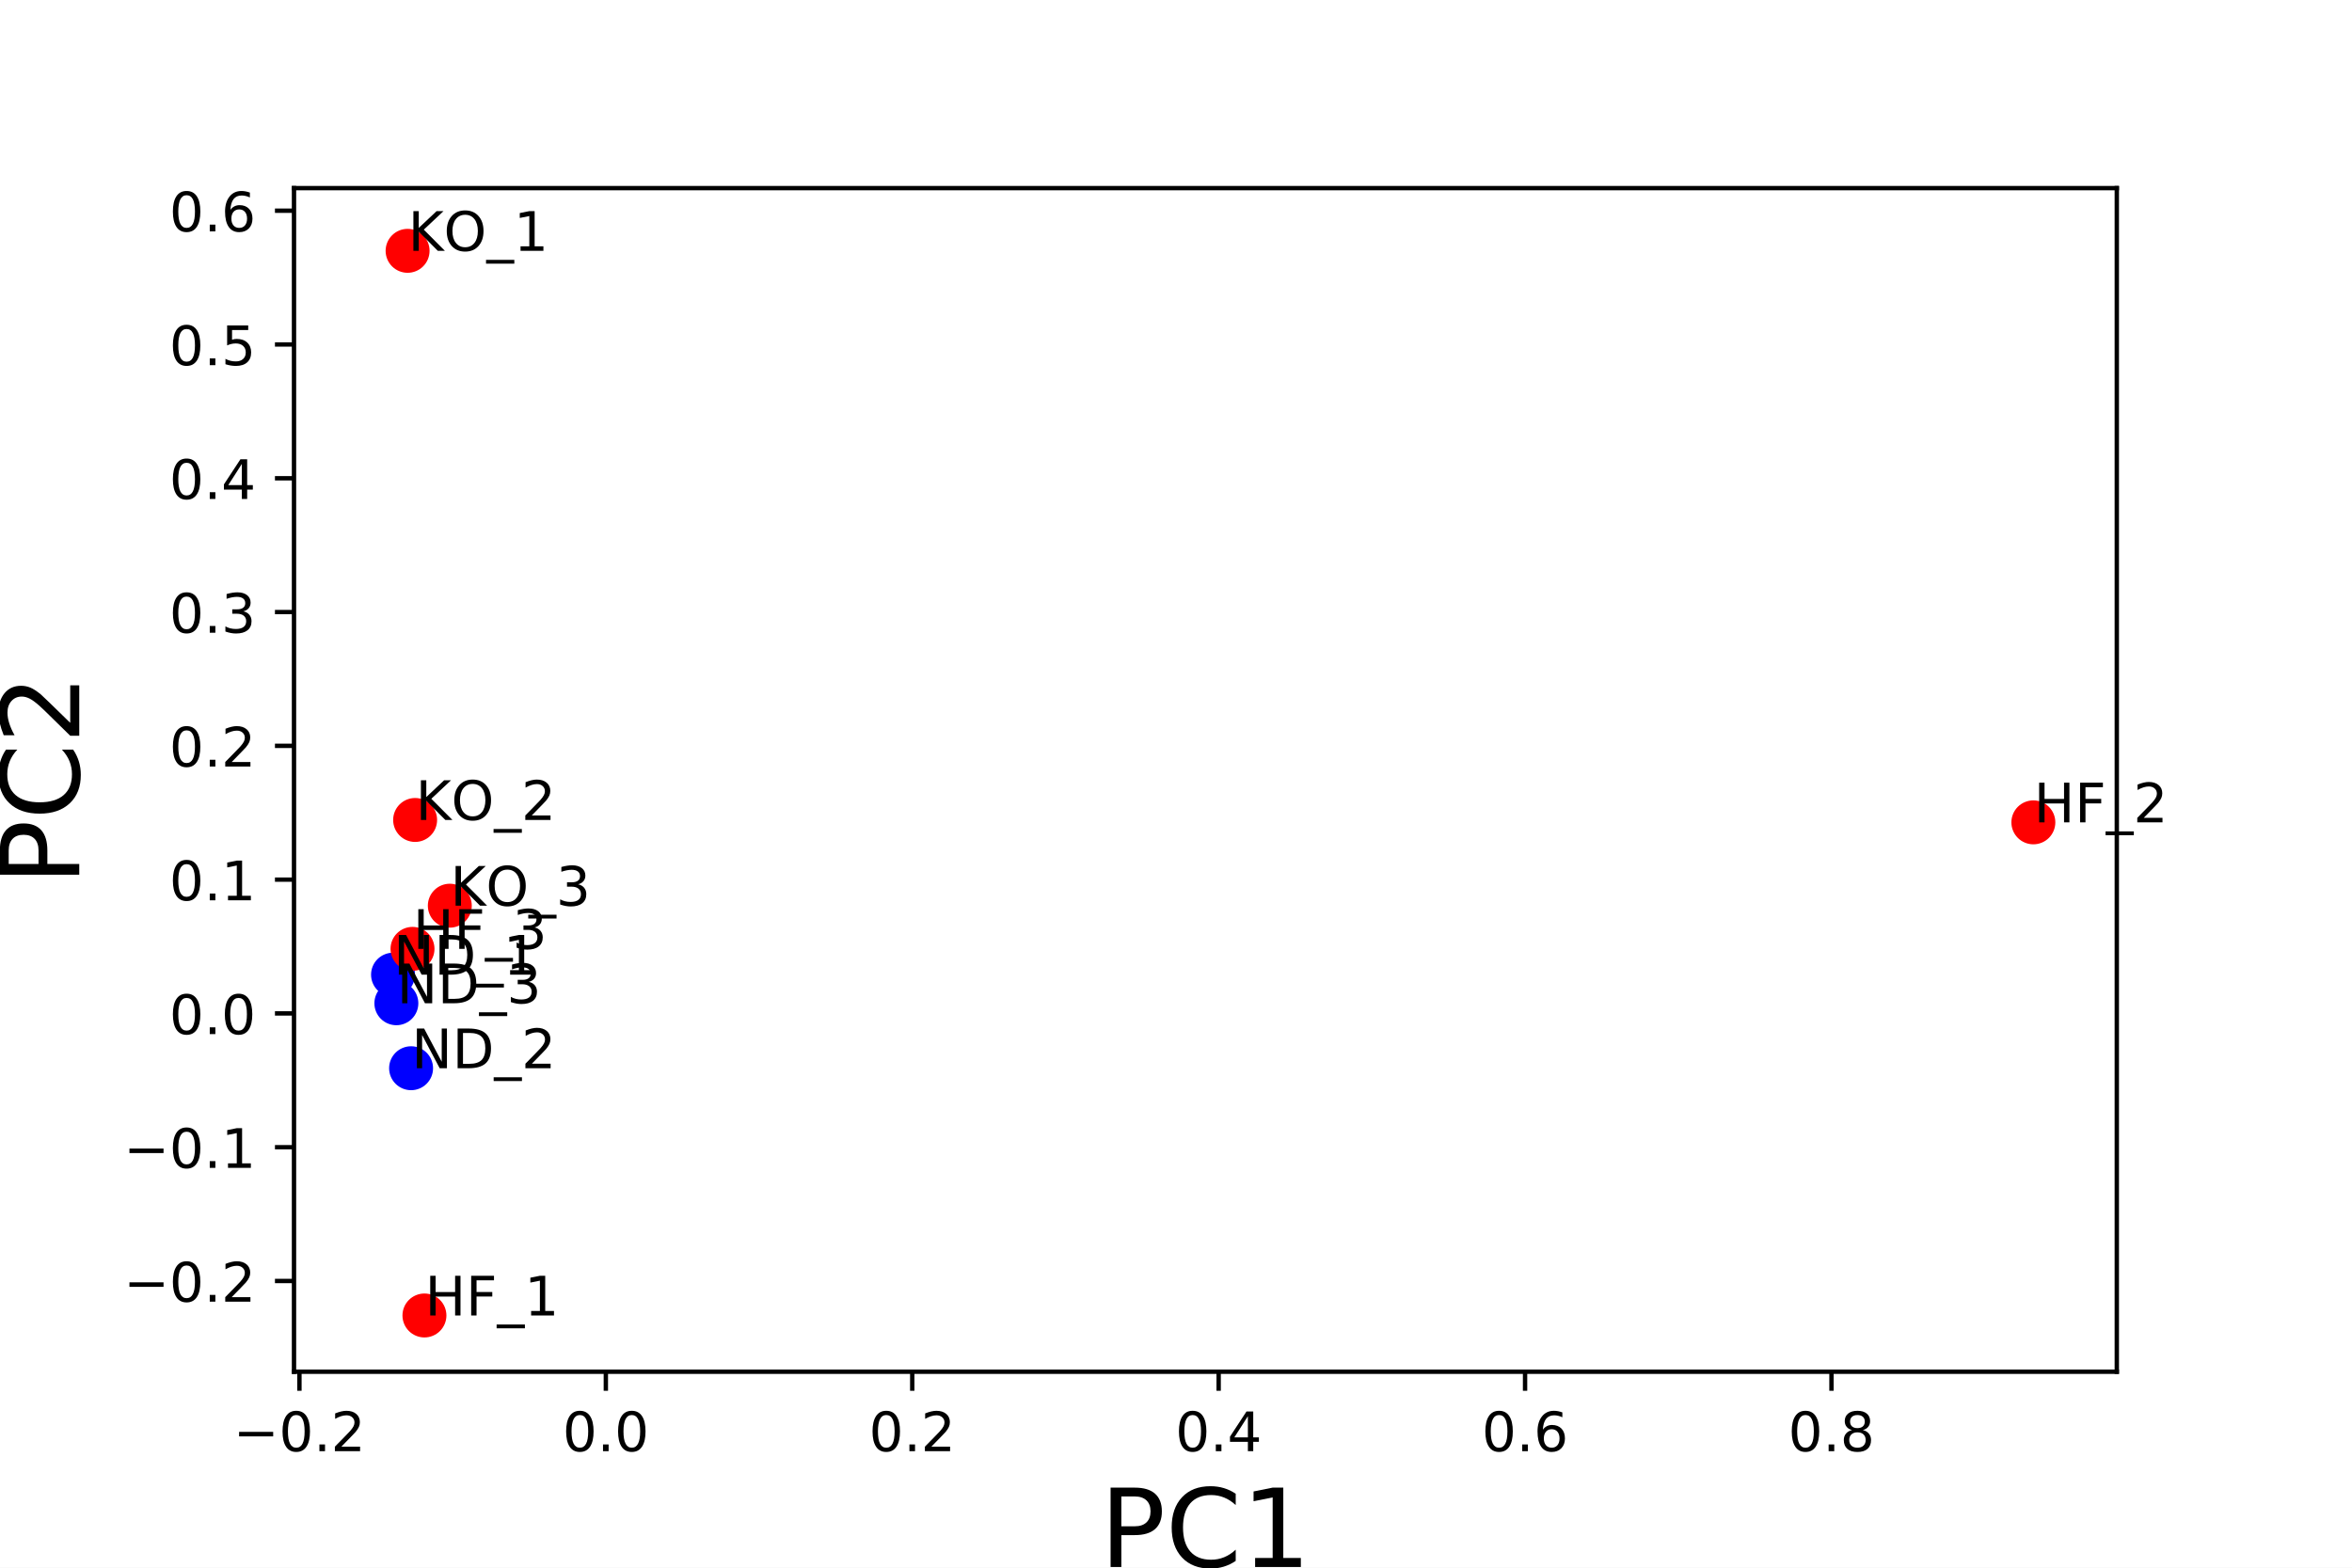
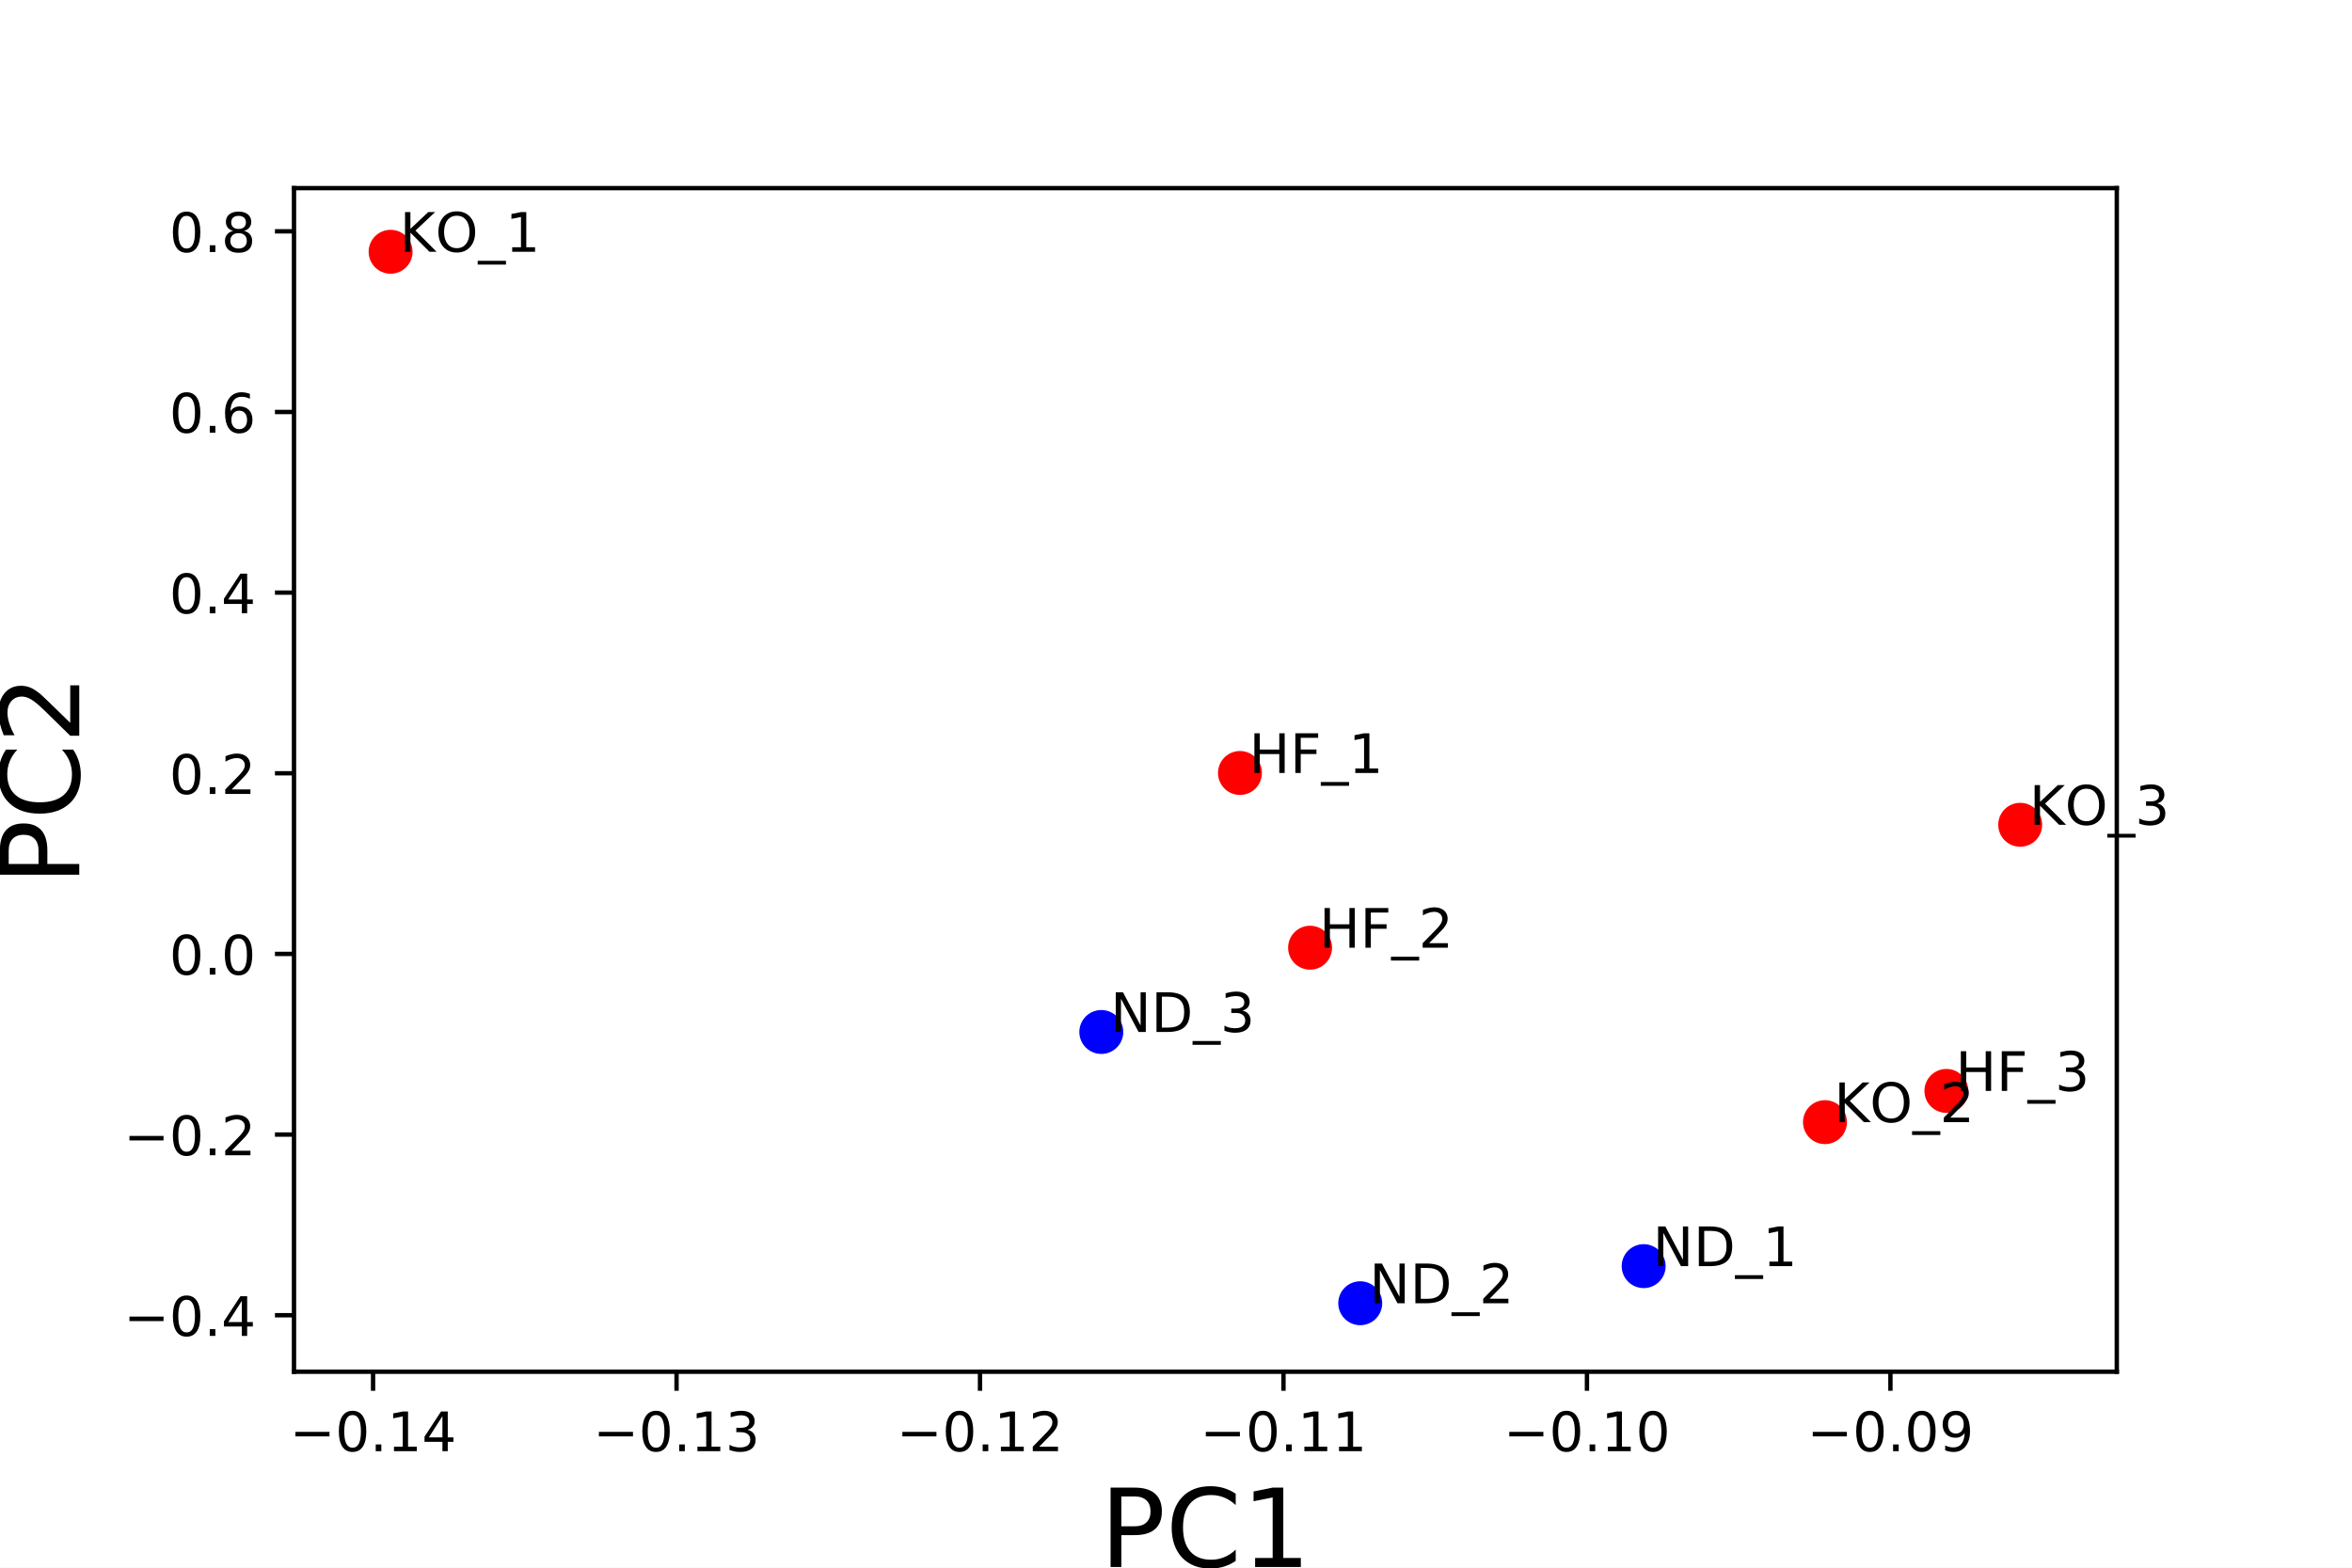
<svg xmlns="http://www.w3.org/2000/svg" xmlns:xlink="http://www.w3.org/1999/xlink" height="288pt" version="1.1" viewBox="0 0 432 288" width="432pt">
  <defs>
    <style type="text/css">
*{stroke-linecap:butt;stroke-linejoin:round;}
  </style>
  </defs>
  <g id="figure_1">
    <g id="patch_1">
      <path d="M 0 288  L 432 288  L 432 0  L 0 0  z " style="fill:#ffffff;" />
    </g>
    <g id="axes_1">
      <g id="patch_2">
        <path d="M 54 252  L 388.8 252  L 388.8 34.56  L 54 34.56  z " style="fill:#ffffff;" />
      </g>
      <g id="PathCollection_1">
        <defs>
-           <path d="M 0 3.536  C 0.938 3.536 1.837 3.163 2.5 2.5  C 3.163 1.837 3.536 0.938 3.536 0  C 3.536 -0.938 3.163 -1.837 2.5 -2.5  C 1.837 -3.163 0.938 -3.536 0 -3.536  C -0.938 -3.536 -1.837 -3.163 -2.5 -2.5  C -3.163 -1.837 -3.536 -0.938 -3.536 0  C -3.536 0.938 -3.163 1.837 -2.5 2.5  C -1.837 3.163 -0.938 3.536 0 3.536  z " id="m5cebd22b28" style="stroke:#0000ff;" />
-         </defs>
-         <g clip-path="url(#p124367f1dd)">
-           <use style="fill:#0000ff;stroke:#0000ff;" x="72.19" xlink:href="#m5cebd22b28" y="179.058" />
-           <use style="fill:#0000ff;stroke:#0000ff;" x="75.506" xlink:href="#m5cebd22b28" y="196.244" />
-           <use style="fill:#0000ff;stroke:#0000ff;" x="72.802" xlink:href="#m5cebd22b28" y="184.308" />
+           <path d="M 0 3.536  C 0.938 3.536 1.837 3.163 2.5 2.5  C 3.163 1.837 3.536 0.938 3.536 0  C 3.536 -0.938 3.163 -1.837 2.5 -2.5  C 1.837 -3.163 0.938 -3.536 0 -3.536  C -0.938 -3.536 -1.837 -3.163 -2.5 -2.5  C -3.163 -1.837 -3.536 -0.938 -3.536 0  C -3.536 0.938 -3.163 1.837 -2.5 2.5  C -1.837 3.163 -0.938 3.536 0 3.536  z " id="mf6fae01319" style="stroke:#0000ff;" />
+         </defs>
+         <g clip-path="url(#pf9c9a1edba)">
+           <use style="fill:#0000ff;stroke:#0000ff;" x="301.898" xlink:href="#mf6fae01319" y="232.603" />
+           <use style="fill:#0000ff;stroke:#0000ff;" x="249.839" xlink:href="#mf6fae01319" y="239.418" />
+           <use style="fill:#0000ff;stroke:#0000ff;" x="202.283" xlink:href="#mf6fae01319" y="189.584" />
        </g>
      </g>
      <g id="PathCollection_2">
        <defs>
-           <path d="M 0 3.536  C 0.938 3.536 1.837 3.163 2.5 2.5  C 3.163 1.837 3.536 0.938 3.536 0  C 3.536 -0.938 3.163 -1.837 2.5 -2.5  C 1.837 -3.163 0.938 -3.536 0 -3.536  C -0.938 -3.536 -1.837 -3.163 -2.5 -2.5  C -3.163 -1.837 -3.536 -0.938 -3.536 0  C -3.536 0.938 -3.163 1.837 -2.5 2.5  C -1.837 3.163 -0.938 3.536 0 3.536  z " id="md1ebbcefe5" style="stroke:#ff0000;" />
-         </defs>
-         <g clip-path="url(#p124367f1dd)">
-           <use style="fill:#ff0000;stroke:#ff0000;" x="77.958" xlink:href="#md1ebbcefe5" y="241.666" />
-           <use style="fill:#ff0000;stroke:#ff0000;" x="373.474" xlink:href="#md1ebbcefe5" y="151.075" />
-           <use style="fill:#ff0000;stroke:#ff0000;" x="75.768" xlink:href="#md1ebbcefe5" y="174.316" />
+           <path d="M 0 3.536  C 0.938 3.536 1.837 3.163 2.5 2.5  C 3.163 1.837 3.536 0.938 3.536 0  C 3.536 -0.938 3.163 -1.837 2.5 -2.5  C 1.837 -3.163 0.938 -3.536 0 -3.536  C -0.938 -3.536 -1.837 -3.163 -2.5 -2.5  C -3.163 -1.837 -3.536 -0.938 -3.536 0  C -3.536 0.938 -3.163 1.837 -2.5 2.5  C -1.837 3.163 -0.938 3.536 0 3.536  z " id="m71e64aba97" style="stroke:#ff0000;" />
+         </defs>
+         <g clip-path="url(#pf9c9a1edba)">
+           <use style="fill:#ff0000;stroke:#ff0000;" x="227.749" xlink:href="#m71e64aba97" y="142.003" />
+           <use style="fill:#ff0000;stroke:#ff0000;" x="240.628" xlink:href="#m71e64aba97" y="174.104" />
+           <use style="fill:#ff0000;stroke:#ff0000;" x="357.502" xlink:href="#m71e64aba97" y="200.412" />
        </g>
      </g>
      <g id="PathCollection_3">
-         <g clip-path="url(#p124367f1dd)">
-           <use style="fill:#ff0000;stroke:#ff0000;" x="74.864" xlink:href="#md1ebbcefe5" y="46.08" />
-           <use style="fill:#ff0000;stroke:#ff0000;" x="76.247" xlink:href="#md1ebbcefe5" y="150.636" />
-           <use style="fill:#ff0000;stroke:#ff0000;" x="82.619" xlink:href="#md1ebbcefe5" y="166.385" />
+         <g clip-path="url(#pf9c9a1edba)">
+           <use style="fill:#ff0000;stroke:#ff0000;" x="71.743" xlink:href="#m71e64aba97" y="46.252" />
+           <use style="fill:#ff0000;stroke:#ff0000;" x="335.2" xlink:href="#m71e64aba97" y="206.149" />
+           <use style="fill:#ff0000;stroke:#ff0000;" x="371.057" xlink:href="#m71e64aba97" y="151.521" />
        </g>
      </g>
      <g id="matplotlib.axis_1">
        <g id="xtick_1">
          <g id="line2d_1">
            <defs>
-               <path d="M 0 0  L 0 3.5  " id="m4b34b53413" style="stroke:#000000;stroke-width:0.8;" />
-             </defs>
-             <g>
-               <use style="stroke:#000000;stroke-width:0.8;" x="54.998" xlink:href="#m4b34b53413" y="252" />
+               <path d="M 0 0  L 0 3.5  " id="meb121521d5" style="stroke:#000000;stroke-width:0.8;" />
+             </defs>
+             <g>
+               <use style="stroke:#000000;stroke-width:0.8;" x="68.523" xlink:href="#meb121521d5" y="252" />
            </g>
          </g>
          <g id="text_1">
            <defs>
              <path d="M 10.594 35.5  L 73.188 35.5  L 73.188 27.203  L 10.594 27.203  z " id="DejaVuSans-2212" />
              <path d="M 31.781 66.406  Q 24.172 66.406 20.328 58.906  Q 16.5 51.422 16.5 36.375  Q 16.5 21.391 20.328 13.891  Q 24.172 6.391 31.781 6.391  Q 39.453 6.391 43.281 13.891  Q 47.125 21.391 47.125 36.375  Q 47.125 51.422 43.281 58.906  Q 39.453 66.406 31.781 66.406  z M 31.781 74.219  Q 44.047 74.219 50.516 64.516  Q 56.984 54.828 56.984 36.375  Q 56.984 17.969 50.516 8.266  Q 44.047 -1.422 31.781 -1.422  Q 19.531 -1.422 13.062 8.266  Q 6.594 17.969 6.594 36.375  Q 6.594 54.828 13.062 64.516  Q 19.531 74.219 31.781 74.219  z " id="DejaVuSans-30" />
              <path d="M 10.688 12.406  L 21 12.406  L 21 0  L 10.688 0  z " id="DejaVuSans-2e" />
-               <path d="M 19.188 8.297  L 53.609 8.297  L 53.609 0  L 7.328 0  L 7.328 8.297  Q 12.938 14.109 22.625 23.891  Q 32.328 33.688 34.812 36.531  Q 39.547 41.844 41.422 45.531  Q 43.312 49.219 43.312 52.781  Q 43.312 58.594 39.234 62.25  Q 35.156 65.922 28.609 65.922  Q 23.969 65.922 18.812 64.312  Q 13.672 62.703 7.812 59.422  L 7.812 69.391  Q 13.766 71.781 18.938 73  Q 24.125 74.219 28.422 74.219  Q 39.75 74.219 46.484 68.547  Q 53.219 62.891 53.219 53.422  Q 53.219 48.922 51.531 44.891  Q 49.859 40.875 45.406 35.406  Q 44.188 33.984 37.641 27.219  Q 31.109 20.453 19.188 8.297  z " id="DejaVuSans-32" />
-             </defs>
-             <g transform="translate(42.85658 266.5984)scale(0.1 -0.1)">
-               <use xlink:href="#DejaVuSans-2212" />
-               <use x="83.789" xlink:href="#DejaVuSans-30" />
-               <use x="147.412" xlink:href="#DejaVuSans-2e" />
-               <use x="179.199" xlink:href="#DejaVuSans-32" />
+               <path d="M 12.406 8.297  L 28.516 8.297  L 28.516 63.922  L 10.984 60.406  L 10.984 69.391  L 28.422 72.906  L 38.281 72.906  L 38.281 8.297  L 54.391 8.297  L 54.391 0  L 12.406 0  z " id="DejaVuSans-31" />
+               <path d="M 37.797 64.312  L 12.891 25.391  L 37.797 25.391  z M 35.203 72.906  L 47.609 72.906  L 47.609 25.391  L 58.016 25.391  L 58.016 17.188  L 47.609 17.188  L 47.609 0  L 37.797 0  L 37.797 17.188  L 4.891 17.188  L 4.891 26.703  z " id="DejaVuSans-34" />
+             </defs>
+             <g transform="translate(53.20058 266.5984)scale(0.1 -0.1)">
+               <use xlink:href="#DejaVuSans-2212" />
+               <use x="83.789" xlink:href="#DejaVuSans-30" />
+               <use x="147.412" xlink:href="#DejaVuSans-2e" />
+               <use x="179.199" xlink:href="#DejaVuSans-31" />
+               <use x="242.822" xlink:href="#DejaVuSans-34" />
            </g>
          </g>
        </g>
        <g id="xtick_2">
          <g id="line2d_2">
            <g>
-               <use style="stroke:#000000;stroke-width:0.8;" x="111.277" xlink:href="#m4b34b53413" y="252" />
+               <use style="stroke:#000000;stroke-width:0.8;" x="124.263" xlink:href="#meb121521d5" y="252" />
            </g>
          </g>
          <g id="text_2">
-             <g transform="translate(103.3254 266.5984)scale(0.1 -0.1)">
-               <use xlink:href="#DejaVuSans-30" />
-               <use x="63.623" xlink:href="#DejaVuSans-2e" />
-               <use x="95.41" xlink:href="#DejaVuSans-30" />
+             <defs>
+               <path d="M 40.578 39.312  Q 47.656 37.797 51.625 33  Q 55.609 28.219 55.609 21.188  Q 55.609 10.406 48.188 4.484  Q 40.766 -1.422 27.094 -1.422  Q 22.516 -1.422 17.656 -0.516  Q 12.797 0.391 7.625 2.203  L 7.625 11.719  Q 11.719 9.328 16.594 8.109  Q 21.484 6.891 26.812 6.891  Q 36.078 6.891 40.938 10.547  Q 45.797 14.203 45.797 21.188  Q 45.797 27.641 41.281 31.266  Q 36.766 34.906 28.719 34.906  L 20.219 34.906  L 20.219 43.016  L 29.109 43.016  Q 36.375 43.016 40.234 45.922  Q 44.094 48.828 44.094 54.297  Q 44.094 59.906 40.109 62.906  Q 36.141 65.922 28.719 65.922  Q 24.656 65.922 20.016 65.031  Q 15.375 64.156 9.812 62.312  L 9.812 71.094  Q 15.438 72.656 20.344 73.438  Q 25.25 74.219 29.594 74.219  Q 40.828 74.219 47.359 69.109  Q 53.906 64.016 53.906 55.328  Q 53.906 49.266 50.438 45.094  Q 46.969 40.922 40.578 39.312  z " id="DejaVuSans-33" />
+             </defs>
+             <g transform="translate(108.9403 266.5984)scale(0.1 -0.1)">
+               <use xlink:href="#DejaVuSans-2212" />
+               <use x="83.789" xlink:href="#DejaVuSans-30" />
+               <use x="147.412" xlink:href="#DejaVuSans-2e" />
+               <use x="179.199" xlink:href="#DejaVuSans-31" />
+               <use x="242.822" xlink:href="#DejaVuSans-33" />
            </g>
          </g>
        </g>
        <g id="xtick_3">
          <g id="line2d_3">
            <g>
-               <use style="stroke:#000000;stroke-width:0.8;" x="167.556" xlink:href="#m4b34b53413" y="252" />
+               <use style="stroke:#000000;stroke-width:0.8;" x="180.003" xlink:href="#meb121521d5" y="252" />
            </g>
          </g>
          <g id="text_3">
-             <g transform="translate(159.6043 266.5984)scale(0.1 -0.1)">
-               <use xlink:href="#DejaVuSans-30" />
-               <use x="63.623" xlink:href="#DejaVuSans-2e" />
-               <use x="95.41" xlink:href="#DejaVuSans-32" />
+             <defs>
+               <path d="M 19.188 8.297  L 53.609 8.297  L 53.609 0  L 7.328 0  L 7.328 8.297  Q 12.938 14.109 22.625 23.891  Q 32.328 33.688 34.812 36.531  Q 39.547 41.844 41.422 45.531  Q 43.312 49.219 43.312 52.781  Q 43.312 58.594 39.234 62.25  Q 35.156 65.922 28.609 65.922  Q 23.969 65.922 18.812 64.312  Q 13.672 62.703 7.812 59.422  L 7.812 69.391  Q 13.766 71.781 18.938 73  Q 24.125 74.219 28.422 74.219  Q 39.75 74.219 46.484 68.547  Q 53.219 62.891 53.219 53.422  Q 53.219 48.922 51.531 44.891  Q 49.859 40.875 45.406 35.406  Q 44.188 33.984 37.641 27.219  Q 31.109 20.453 19.188 8.297  z " id="DejaVuSans-32" />
+             </defs>
+             <g transform="translate(164.68 266.5984)scale(0.1 -0.1)">
+               <use xlink:href="#DejaVuSans-2212" />
+               <use x="83.789" xlink:href="#DejaVuSans-30" />
+               <use x="147.412" xlink:href="#DejaVuSans-2e" />
+               <use x="179.199" xlink:href="#DejaVuSans-31" />
+               <use x="242.822" xlink:href="#DejaVuSans-32" />
            </g>
          </g>
        </g>
        <g id="xtick_4">
          <g id="line2d_4">
            <g>
-               <use style="stroke:#000000;stroke-width:0.8;" x="223.835" xlink:href="#m4b34b53413" y="252" />
+               <use style="stroke:#000000;stroke-width:0.8;" x="235.742" xlink:href="#meb121521d5" y="252" />
            </g>
          </g>
          <g id="text_4">
-             <defs>
-               <path d="M 37.797 64.312  L 12.891 25.391  L 37.797 25.391  z M 35.203 72.906  L 47.609 72.906  L 47.609 25.391  L 58.016 25.391  L 58.016 17.188  L 47.609 17.188  L 47.609 0  L 37.797 0  L 37.797 17.188  L 4.891 17.188  L 4.891 26.703  z " id="DejaVuSans-34" />
-             </defs>
-             <g transform="translate(215.8833 266.5984)scale(0.1 -0.1)">
-               <use xlink:href="#DejaVuSans-30" />
-               <use x="63.623" xlink:href="#DejaVuSans-2e" />
-               <use x="95.41" xlink:href="#DejaVuSans-34" />
+             <g transform="translate(220.4197 266.5984)scale(0.1 -0.1)">
+               <use xlink:href="#DejaVuSans-2212" />
+               <use x="83.789" xlink:href="#DejaVuSans-30" />
+               <use x="147.412" xlink:href="#DejaVuSans-2e" />
+               <use x="179.199" xlink:href="#DejaVuSans-31" />
+               <use x="242.822" xlink:href="#DejaVuSans-31" />
            </g>
          </g>
        </g>
        <g id="xtick_5">
          <g id="line2d_5">
            <g>
-               <use style="stroke:#000000;stroke-width:0.8;" x="280.114" xlink:href="#m4b34b53413" y="252" />
+               <use style="stroke:#000000;stroke-width:0.8;" x="291.482" xlink:href="#meb121521d5" y="252" />
            </g>
          </g>
          <g id="text_5">
-             <defs>
-               <path d="M 33.016 40.375  Q 26.375 40.375 22.484 35.828  Q 18.609 31.297 18.609 23.391  Q 18.609 15.531 22.484 10.953  Q 26.375 6.391 33.016 6.391  Q 39.656 6.391 43.531 10.953  Q 47.406 15.531 47.406 23.391  Q 47.406 31.297 43.531 35.828  Q 39.656 40.375 33.016 40.375  z M 52.594 71.297  L 52.594 62.312  Q 48.875 64.062 45.094 64.984  Q 41.312 65.922 37.594 65.922  Q 27.828 65.922 22.672 59.328  Q 17.531 52.734 16.797 39.406  Q 19.672 43.656 24.016 45.922  Q 28.375 48.188 33.594 48.188  Q 44.578 48.188 50.953 41.516  Q 57.328 34.859 57.328 23.391  Q 57.328 12.156 50.688 5.359  Q 44.047 -1.422 33.016 -1.422  Q 20.359 -1.422 13.672 8.266  Q 6.984 17.969 6.984 36.375  Q 6.984 53.656 15.188 63.938  Q 23.391 74.219 37.203 74.219  Q 40.922 74.219 44.703 73.484  Q 48.484 72.75 52.594 71.297  z " id="DejaVuSans-36" />
-             </defs>
-             <g transform="translate(272.1622 266.5984)scale(0.1 -0.1)">
-               <use xlink:href="#DejaVuSans-30" />
-               <use x="63.623" xlink:href="#DejaVuSans-2e" />
-               <use x="95.41" xlink:href="#DejaVuSans-36" />
+             <g transform="translate(276.1594 266.5984)scale(0.1 -0.1)">
+               <use xlink:href="#DejaVuSans-2212" />
+               <use x="83.789" xlink:href="#DejaVuSans-30" />
+               <use x="147.412" xlink:href="#DejaVuSans-2e" />
+               <use x="179.199" xlink:href="#DejaVuSans-31" />
+               <use x="242.822" xlink:href="#DejaVuSans-30" />
            </g>
          </g>
        </g>
        <g id="xtick_6">
          <g id="line2d_6">
            <g>
-               <use style="stroke:#000000;stroke-width:0.8;" x="336.393" xlink:href="#m4b34b53413" y="252" />
+               <use style="stroke:#000000;stroke-width:0.8;" x="347.222" xlink:href="#meb121521d5" y="252" />
            </g>
          </g>
          <g id="text_6">
            <defs>
-               <path d="M 31.781 34.625  Q 24.75 34.625 20.719 30.859  Q 16.703 27.094 16.703 20.516  Q 16.703 13.922 20.719 10.156  Q 24.75 6.391 31.781 6.391  Q 38.812 6.391 42.859 10.172  Q 46.922 13.969 46.922 20.516  Q 46.922 27.094 42.891 30.859  Q 38.875 34.625 31.781 34.625  z M 21.922 38.812  Q 15.578 40.375 12.031 44.719  Q 8.5 49.078 8.5 55.328  Q 8.5 64.062 14.719 69.141  Q 20.953 74.219 31.781 74.219  Q 42.672 74.219 48.875 69.141  Q 55.078 64.062 55.078 55.328  Q 55.078 49.078 51.531 44.719  Q 48 40.375 41.703 38.812  Q 48.828 37.156 52.797 32.312  Q 56.781 27.484 56.781 20.516  Q 56.781 9.906 50.312 4.234  Q 43.844 -1.422 31.781 -1.422  Q 19.734 -1.422 13.25 4.234  Q 6.781 9.906 6.781 20.516  Q 6.781 27.484 10.781 32.312  Q 14.797 37.156 21.922 38.812  z M 18.312 54.391  Q 18.312 48.734 21.844 45.562  Q 25.391 42.391 31.781 42.391  Q 38.141 42.391 41.719 45.562  Q 45.312 48.734 45.312 54.391  Q 45.312 60.062 41.719 63.234  Q 38.141 66.406 31.781 66.406  Q 25.391 66.406 21.844 63.234  Q 18.312 60.062 18.312 54.391  z " id="DejaVuSans-38" />
-             </defs>
-             <g transform="translate(328.4411 266.5984)scale(0.1 -0.1)">
-               <use xlink:href="#DejaVuSans-30" />
-               <use x="63.623" xlink:href="#DejaVuSans-2e" />
-               <use x="95.41" xlink:href="#DejaVuSans-38" />
+               <path d="M 10.984 1.516  L 10.984 10.5  Q 14.703 8.734 18.5 7.812  Q 22.312 6.891 25.984 6.891  Q 35.75 6.891 40.891 13.453  Q 46.047 20.016 46.781 33.406  Q 43.953 29.203 39.594 26.953  Q 35.25 24.703 29.984 24.703  Q 19.047 24.703 12.672 31.312  Q 6.297 37.938 6.297 49.422  Q 6.297 60.641 12.938 67.422  Q 19.578 74.219 30.609 74.219  Q 43.266 74.219 49.922 64.516  Q 56.594 54.828 56.594 36.375  Q 56.594 19.141 48.406 8.859  Q 40.234 -1.422 26.422 -1.422  Q 22.703 -1.422 18.891 -0.688  Q 15.094 0.047 10.984 1.516  z M 30.609 32.422  Q 37.25 32.422 41.125 36.953  Q 45.016 41.5 45.016 49.422  Q 45.016 57.281 41.125 61.844  Q 37.25 66.406 30.609 66.406  Q 23.969 66.406 20.094 61.844  Q 16.219 57.281 16.219 49.422  Q 16.219 41.5 20.094 36.953  Q 23.969 32.422 30.609 32.422  z " id="DejaVuSans-39" />
+             </defs>
+             <g transform="translate(331.8992 266.5984)scale(0.1 -0.1)">
+               <use xlink:href="#DejaVuSans-2212" />
+               <use x="83.789" xlink:href="#DejaVuSans-30" />
+               <use x="147.412" xlink:href="#DejaVuSans-2e" />
+               <use x="179.199" xlink:href="#DejaVuSans-30" />
+               <use x="242.822" xlink:href="#DejaVuSans-39" />
            </g>
          </g>
        </g>
        <g id="text_7">
          <defs>
            <path d="M 19.672 64.797  L 19.672 37.406  L 32.078 37.406  Q 38.969 37.406 42.719 40.969  Q 46.484 44.531 46.484 51.125  Q 46.484 57.672 42.719 61.234  Q 38.969 64.797 32.078 64.797  z M 9.812 72.906  L 32.078 72.906  Q 44.344 72.906 50.609 67.359  Q 56.891 61.812 56.891 51.125  Q 56.891 40.328 50.609 34.812  Q 44.344 29.297 32.078 29.297  L 19.672 29.297  L 19.672 0  L 9.812 0  z " id="DejaVuSans-50" />
            <path d="M 64.406 67.281  L 64.406 56.891  Q 59.422 61.531 53.781 63.812  Q 48.141 66.109 41.797 66.109  Q 29.297 66.109 22.656 58.469  Q 16.016 50.828 16.016 36.375  Q 16.016 21.969 22.656 14.328  Q 29.297 6.688 41.797 6.688  Q 48.141 6.688 53.781 8.984  Q 59.422 11.281 64.406 15.922  L 64.406 5.609  Q 59.234 2.094 53.438 0.328  Q 47.656 -1.422 41.219 -1.422  Q 24.656 -1.422 15.125 8.703  Q 5.609 18.844 5.609 36.375  Q 5.609 53.953 15.125 64.078  Q 24.656 74.219 41.219 74.219  Q 47.75 74.219 53.531 72.484  Q 59.328 70.75 64.406 67.281  z " id="DejaVuSans-43" />
-             <path d="M 12.406 8.297  L 28.516 8.297  L 28.516 63.922  L 10.984 60.406  L 10.984 69.391  L 28.422 72.906  L 38.281 72.906  L 38.281 8.297  L 54.391 8.297  L 54.391 0  L 12.406 0  z " id="DejaVuSans-31" />
          </defs>
          <g transform="translate(202.025 287.875)scale(0.2 -0.2)">
            <use xlink:href="#DejaVuSans-50" />
            <use x="60.303" xlink:href="#DejaVuSans-43" />
            <use x="130.127" xlink:href="#DejaVuSans-31" />
          </g>
        </g>
      </g>
      <g id="matplotlib.axis_2">
        <g id="ytick_1">
          <g id="line2d_7">
            <defs>
-               <path d="M 0 0  L -3.5 0  " id="m99e2e6b475" style="stroke:#000000;stroke-width:0.8;" />
-             </defs>
-             <g>
-               <use style="stroke:#000000;stroke-width:0.8;" x="54" xlink:href="#m99e2e6b475" y="235.328" />
+               <path d="M 0 0  L -3.5 0  " id="md98f27ab52" style="stroke:#000000;stroke-width:0.8;" />
+             </defs>
+             <g>
+               <use style="stroke:#000000;stroke-width:0.8;" x="54" xlink:href="#md98f27ab52" y="241.618" />
            </g>
          </g>
          <g id="text_8">
-             <g transform="translate(22.71719 239.1276)scale(0.1 -0.1)">
-               <use xlink:href="#DejaVuSans-2212" />
-               <use x="83.789" xlink:href="#DejaVuSans-30" />
-               <use x="147.412" xlink:href="#DejaVuSans-2e" />
-               <use x="179.199" xlink:href="#DejaVuSans-32" />
+             <g transform="translate(22.71719 245.4173)scale(0.1 -0.1)">
+               <use xlink:href="#DejaVuSans-2212" />
+               <use x="83.789" xlink:href="#DejaVuSans-30" />
+               <use x="147.412" xlink:href="#DejaVuSans-2e" />
+               <use x="179.199" xlink:href="#DejaVuSans-34" />
            </g>
          </g>
        </g>
        <g id="ytick_2">
          <g id="line2d_8">
            <g>
-               <use style="stroke:#000000;stroke-width:0.8;" x="54" xlink:href="#m99e2e6b475" y="210.751" />
+               <use style="stroke:#000000;stroke-width:0.8;" x="54" xlink:href="#md98f27ab52" y="208.431" />
            </g>
          </g>
          <g id="text_9">
-             <g transform="translate(22.71719 214.55)scale(0.1 -0.1)">
-               <use xlink:href="#DejaVuSans-2212" />
-               <use x="83.789" xlink:href="#DejaVuSans-30" />
-               <use x="147.412" xlink:href="#DejaVuSans-2e" />
-               <use x="179.199" xlink:href="#DejaVuSans-31" />
+             <g transform="translate(22.71719 212.2305)scale(0.1 -0.1)">
+               <use xlink:href="#DejaVuSans-2212" />
+               <use x="83.789" xlink:href="#DejaVuSans-30" />
+               <use x="147.412" xlink:href="#DejaVuSans-2e" />
+               <use x="179.199" xlink:href="#DejaVuSans-32" />
            </g>
          </g>
        </g>
        <g id="ytick_3">
          <g id="line2d_9">
            <g>
-               <use style="stroke:#000000;stroke-width:0.8;" x="54" xlink:href="#m99e2e6b475" y="186.173" />
+               <use style="stroke:#000000;stroke-width:0.8;" x="54" xlink:href="#md98f27ab52" y="175.245" />
            </g>
          </g>
          <g id="text_10">
-             <g transform="translate(31.09688 189.9723)scale(0.1 -0.1)">
+             <g transform="translate(31.09688 179.0437)scale(0.1 -0.1)">
              <use xlink:href="#DejaVuSans-30" />
              <use x="63.623" xlink:href="#DejaVuSans-2e" />
              <use x="95.41" xlink:href="#DejaVuSans-30" />
            </g>
          </g>
        </g>
        <g id="ytick_4">
          <g id="line2d_10">
            <g>
-               <use style="stroke:#000000;stroke-width:0.8;" x="54" xlink:href="#m99e2e6b475" y="161.595" />
+               <use style="stroke:#000000;stroke-width:0.8;" x="54" xlink:href="#md98f27ab52" y="142.058" />
            </g>
          </g>
          <g id="text_11">
-             <g transform="translate(31.09688 165.3947)scale(0.1 -0.1)">
-               <use xlink:href="#DejaVuSans-30" />
-               <use x="63.623" xlink:href="#DejaVuSans-2e" />
-               <use x="95.41" xlink:href="#DejaVuSans-31" />
+             <g transform="translate(31.09688 145.857)scale(0.1 -0.1)">
+               <use xlink:href="#DejaVuSans-30" />
+               <use x="63.623" xlink:href="#DejaVuSans-2e" />
+               <use x="95.41" xlink:href="#DejaVuSans-32" />
            </g>
          </g>
        </g>
        <g id="ytick_5">
          <g id="line2d_11">
            <g>
-               <use style="stroke:#000000;stroke-width:0.8;" x="54" xlink:href="#m99e2e6b475" y="137.018" />
+               <use style="stroke:#000000;stroke-width:0.8;" x="54" xlink:href="#md98f27ab52" y="108.871" />
            </g>
          </g>
          <g id="text_12">
-             <g transform="translate(31.09688 140.817)scale(0.1 -0.1)">
-               <use xlink:href="#DejaVuSans-30" />
-               <use x="63.623" xlink:href="#DejaVuSans-2e" />
-               <use x="95.41" xlink:href="#DejaVuSans-32" />
+             <g transform="translate(31.09688 112.6702)scale(0.1 -0.1)">
+               <use xlink:href="#DejaVuSans-30" />
+               <use x="63.623" xlink:href="#DejaVuSans-2e" />
+               <use x="95.41" xlink:href="#DejaVuSans-34" />
            </g>
          </g>
        </g>
        <g id="ytick_6">
          <g id="line2d_12">
            <g>
-               <use style="stroke:#000000;stroke-width:0.8;" x="54" xlink:href="#m99e2e6b475" y="112.44" />
+               <use style="stroke:#000000;stroke-width:0.8;" x="54" xlink:href="#md98f27ab52" y="75.684" />
            </g>
          </g>
          <g id="text_13">
            <defs>
-               <path d="M 40.578 39.312  Q 47.656 37.797 51.625 33  Q 55.609 28.219 55.609 21.188  Q 55.609 10.406 48.188 4.484  Q 40.766 -1.422 27.094 -1.422  Q 22.516 -1.422 17.656 -0.516  Q 12.797 0.391 7.625 2.203  L 7.625 11.719  Q 11.719 9.328 16.594 8.109  Q 21.484 6.891 26.812 6.891  Q 36.078 6.891 40.938 10.547  Q 45.797 14.203 45.797 21.188  Q 45.797 27.641 41.281 31.266  Q 36.766 34.906 28.719 34.906  L 20.219 34.906  L 20.219 43.016  L 29.109 43.016  Q 36.375 43.016 40.234 45.922  Q 44.094 48.828 44.094 54.297  Q 44.094 59.906 40.109 62.906  Q 36.141 65.922 28.719 65.922  Q 24.656 65.922 20.016 65.031  Q 15.375 64.156 9.812 62.312  L 9.812 71.094  Q 15.438 72.656 20.344 73.438  Q 25.25 74.219 29.594 74.219  Q 40.828 74.219 47.359 69.109  Q 53.906 64.016 53.906 55.328  Q 53.906 49.266 50.438 45.094  Q 46.969 40.922 40.578 39.312  z " id="DejaVuSans-33" />
-             </defs>
-             <g transform="translate(31.09688 116.2393)scale(0.1 -0.1)">
-               <use xlink:href="#DejaVuSans-30" />
-               <use x="63.623" xlink:href="#DejaVuSans-2e" />
-               <use x="95.41" xlink:href="#DejaVuSans-33" />
+               <path d="M 33.016 40.375  Q 26.375 40.375 22.484 35.828  Q 18.609 31.297 18.609 23.391  Q 18.609 15.531 22.484 10.953  Q 26.375 6.391 33.016 6.391  Q 39.656 6.391 43.531 10.953  Q 47.406 15.531 47.406 23.391  Q 47.406 31.297 43.531 35.828  Q 39.656 40.375 33.016 40.375  z M 52.594 71.297  L 52.594 62.312  Q 48.875 64.062 45.094 64.984  Q 41.312 65.922 37.594 65.922  Q 27.828 65.922 22.672 59.328  Q 17.531 52.734 16.797 39.406  Q 19.672 43.656 24.016 45.922  Q 28.375 48.188 33.594 48.188  Q 44.578 48.188 50.953 41.516  Q 57.328 34.859 57.328 23.391  Q 57.328 12.156 50.688 5.359  Q 44.047 -1.422 33.016 -1.422  Q 20.359 -1.422 13.672 8.266  Q 6.984 17.969 6.984 36.375  Q 6.984 53.656 15.188 63.938  Q 23.391 74.219 37.203 74.219  Q 40.922 74.219 44.703 73.484  Q 48.484 72.75 52.594 71.297  z " id="DejaVuSans-36" />
+             </defs>
+             <g transform="translate(31.09688 79.48341)scale(0.1 -0.1)">
+               <use xlink:href="#DejaVuSans-30" />
+               <use x="63.623" xlink:href="#DejaVuSans-2e" />
+               <use x="95.41" xlink:href="#DejaVuSans-36" />
            </g>
          </g>
        </g>
        <g id="ytick_7">
          <g id="line2d_13">
            <g>
-               <use style="stroke:#000000;stroke-width:0.8;" x="54" xlink:href="#m99e2e6b475" y="87.862" />
+               <use style="stroke:#000000;stroke-width:0.8;" x="54" xlink:href="#md98f27ab52" y="42.497" />
            </g>
          </g>
          <g id="text_14">
-             <g transform="translate(31.09688 91.66166)scale(0.1 -0.1)">
-               <use xlink:href="#DejaVuSans-30" />
-               <use x="63.623" xlink:href="#DejaVuSans-2e" />
-               <use x="95.41" xlink:href="#DejaVuSans-34" />
-             </g>
-           </g>
-         </g>
-         <g id="ytick_8">
-           <g id="line2d_14">
-             <g>
-               <use style="stroke:#000000;stroke-width:0.8;" x="54" xlink:href="#m99e2e6b475" y="63.285" />
-             </g>
-           </g>
-           <g id="text_15">
-             <defs>
-               <path d="M 10.797 72.906  L 49.516 72.906  L 49.516 64.594  L 19.828 64.594  L 19.828 46.734  Q 21.969 47.469 24.109 47.828  Q 26.266 48.188 28.422 48.188  Q 40.625 48.188 47.75 41.5  Q 54.891 34.812 54.891 23.391  Q 54.891 11.625 47.562 5.094  Q 40.234 -1.422 26.906 -1.422  Q 22.312 -1.422 17.547 -0.641  Q 12.797 0.141 7.719 1.703  L 7.719 11.625  Q 12.109 9.234 16.797 8.062  Q 21.484 6.891 26.703 6.891  Q 35.156 6.891 40.078 11.328  Q 45.016 15.766 45.016 23.391  Q 45.016 31 40.078 35.438  Q 35.156 39.891 26.703 39.891  Q 22.75 39.891 18.812 39.016  Q 14.891 38.141 10.797 36.281  z " id="DejaVuSans-35" />
-             </defs>
-             <g transform="translate(31.09688 67.084)scale(0.1 -0.1)">
-               <use xlink:href="#DejaVuSans-30" />
-               <use x="63.623" xlink:href="#DejaVuSans-2e" />
-               <use x="95.41" xlink:href="#DejaVuSans-35" />
-             </g>
-           </g>
-         </g>
-         <g id="ytick_9">
-           <g id="line2d_15">
-             <g>
-               <use style="stroke:#000000;stroke-width:0.8;" x="54" xlink:href="#m99e2e6b475" y="38.707" />
-             </g>
-           </g>
-           <g id="text_16">
-             <g transform="translate(31.09688 42.50633)scale(0.1 -0.1)">
-               <use xlink:href="#DejaVuSans-30" />
-               <use x="63.623" xlink:href="#DejaVuSans-2e" />
-               <use x="95.41" xlink:href="#DejaVuSans-36" />
-             </g>
-           </g>
-         </g>
-         <g id="text_17">
+             <defs>
+               <path d="M 31.781 34.625  Q 24.75 34.625 20.719 30.859  Q 16.703 27.094 16.703 20.516  Q 16.703 13.922 20.719 10.156  Q 24.75 6.391 31.781 6.391  Q 38.812 6.391 42.859 10.172  Q 46.922 13.969 46.922 20.516  Q 46.922 27.094 42.891 30.859  Q 38.875 34.625 31.781 34.625  z M 21.922 38.812  Q 15.578 40.375 12.031 44.719  Q 8.5 49.078 8.5 55.328  Q 8.5 64.062 14.719 69.141  Q 20.953 74.219 31.781 74.219  Q 42.672 74.219 48.875 69.141  Q 55.078 64.062 55.078 55.328  Q 55.078 49.078 51.531 44.719  Q 48 40.375 41.703 38.812  Q 48.828 37.156 52.797 32.312  Q 56.781 27.484 56.781 20.516  Q 56.781 9.906 50.312 4.234  Q 43.844 -1.422 31.781 -1.422  Q 19.734 -1.422 13.25 4.234  Q 6.781 9.906 6.781 20.516  Q 6.781 27.484 10.781 32.312  Q 14.797 37.156 21.922 38.812  z M 18.312 54.391  Q 18.312 48.734 21.844 45.562  Q 25.391 42.391 31.781 42.391  Q 38.141 42.391 41.719 45.562  Q 45.312 48.734 45.312 54.391  Q 45.312 60.062 41.719 63.234  Q 38.141 66.406 31.781 66.406  Q 25.391 66.406 21.844 63.234  Q 18.312 60.062 18.312 54.391  z " id="DejaVuSans-38" />
+             </defs>
+             <g transform="translate(31.09688 46.29664)scale(0.1 -0.1)">
+               <use xlink:href="#DejaVuSans-30" />
+               <use x="63.623" xlink:href="#DejaVuSans-2e" />
+               <use x="95.41" xlink:href="#DejaVuSans-38" />
+             </g>
+           </g>
+         </g>
+         <g id="text_15">
          <g transform="translate(14.55781 162.655)rotate(-90)scale(0.2 -0.2)">
            <use xlink:href="#DejaVuSans-50" />
            <use x="60.303" xlink:href="#DejaVuSans-43" />
            <use x="130.127" xlink:href="#DejaVuSans-32" />
          </g>
        </g>
      </g>
      <g id="patch_3">
        <path d="M 54 252  L 54 34.56  " style="fill:none;stroke:#000000;stroke-linecap:square;stroke-linejoin:miter;stroke-width:0.8;" />
      </g>
      <g id="patch_4">
        <path d="M 388.8 252  L 388.8 34.56  " style="fill:none;stroke:#000000;stroke-linecap:square;stroke-linejoin:miter;stroke-width:0.8;" />
      </g>
      <g id="patch_5">
        <path d="M 54 252  L 388.8 252  " style="fill:none;stroke:#000000;stroke-linecap:square;stroke-linejoin:miter;stroke-width:0.8;" />
      </g>
      <g id="patch_6">
        <path d="M 54 34.56  L 388.8 34.56  " style="fill:none;stroke:#000000;stroke-linecap:square;stroke-linejoin:miter;stroke-width:0.8;" />
      </g>
-       <g id="text_18">
+       <g id="text_16">
        <defs>
          <path d="M 9.812 72.906  L 23.094 72.906  L 55.422 11.922  L 55.422 72.906  L 64.984 72.906  L 64.984 0  L 51.703 0  L 19.391 60.984  L 19.391 0  L 9.812 0  z " id="DejaVuSans-4e" />
          <path d="M 19.672 64.797  L 19.672 8.109  L 31.594 8.109  Q 46.688 8.109 53.688 14.938  Q 60.688 21.781 60.688 36.531  Q 60.688 51.172 53.688 57.984  Q 46.688 64.797 31.594 64.797  z M 9.812 72.906  L 30.078 72.906  Q 51.266 72.906 61.172 64.094  Q 71.094 55.281 71.094 36.531  Q 71.094 17.672 61.125 8.828  Q 51.172 0 30.078 0  L 9.812 0  z " id="DejaVuSans-44" />
          <path d="M 50.984 -16.609  L 50.984 -23.578  L -0.984 -23.578  L -0.984 -16.609  z " id="DejaVuSans-5f" />
        </defs>
-         <g transform="translate(72.27417 179.0577)scale(0.1 -0.1)">
+         <g transform="translate(303.5707 232.6027)scale(0.1 -0.1)">
          <use xlink:href="#DejaVuSans-4e" />
          <use x="74.805" xlink:href="#DejaVuSans-44" />
          <use x="151.807" xlink:href="#DejaVuSans-5f" />
          <use x="201.807" xlink:href="#DejaVuSans-31" />
        </g>
      </g>
-       <g id="text_19">
-         <g transform="translate(75.59052 196.2441)scale(0.1 -0.1)">
+       <g id="text_17">
+         <g transform="translate(251.5114 239.4183)scale(0.1 -0.1)">
          <use xlink:href="#DejaVuSans-4e" />
          <use x="74.805" xlink:href="#DejaVuSans-44" />
          <use x="151.807" xlink:href="#DejaVuSans-5f" />
          <use x="201.807" xlink:href="#DejaVuSans-32" />
        </g>
      </g>
-       <g id="text_20">
-         <g transform="translate(72.88615 184.3075)scale(0.1 -0.1)">
+       <g id="text_18">
+         <g transform="translate(203.9549 189.5841)scale(0.1 -0.1)">
          <use xlink:href="#DejaVuSans-4e" />
          <use x="74.805" xlink:href="#DejaVuSans-44" />
          <use x="151.807" xlink:href="#DejaVuSans-5f" />
          <use x="201.807" xlink:href="#DejaVuSans-33" />
        </g>
      </g>
-       <g id="text_21">
+       <g id="text_19">
        <defs>
          <path d="M 9.812 72.906  L 19.672 72.906  L 19.672 43.016  L 55.516 43.016  L 55.516 72.906  L 65.375 72.906  L 65.375 0  L 55.516 0  L 55.516 34.719  L 19.672 34.719  L 19.672 0  L 9.812 0  z " id="DejaVuSans-48" />
          <path d="M 9.812 72.906  L 51.703 72.906  L 51.703 64.594  L 19.672 64.594  L 19.672 43.109  L 48.578 43.109  L 48.578 34.812  L 19.672 34.812  L 19.672 0  L 9.812 0  z " id="DejaVuSans-46" />
        </defs>
-         <g transform="translate(78.04245 241.666)scale(0.1 -0.1)">
+         <g transform="translate(229.4207 142.0025)scale(0.1 -0.1)">
          <use xlink:href="#DejaVuSans-48" />
          <use x="75.195" xlink:href="#DejaVuSans-46" />
          <use x="132.715" xlink:href="#DejaVuSans-5f" />
          <use x="182.715" xlink:href="#DejaVuSans-31" />
        </g>
      </g>
-       <g id="text_22">
-         <g transform="translate(373.5587 151.0752)scale(0.1 -0.1)">
+       <g id="text_20">
+         <g transform="translate(242.3002 174.1044)scale(0.1 -0.1)">
          <use xlink:href="#DejaVuSans-48" />
          <use x="75.195" xlink:href="#DejaVuSans-46" />
          <use x="132.715" xlink:href="#DejaVuSans-5f" />
          <use x="182.715" xlink:href="#DejaVuSans-32" />
        </g>
      </g>
-       <g id="text_23">
-         <g transform="translate(75.8527 174.3158)scale(0.1 -0.1)">
+       <g id="text_21">
+         <g transform="translate(359.1741 200.4117)scale(0.1 -0.1)">
          <use xlink:href="#DejaVuSans-48" />
          <use x="75.195" xlink:href="#DejaVuSans-46" />
          <use x="132.715" xlink:href="#DejaVuSans-5f" />
          <use x="182.715" xlink:href="#DejaVuSans-33" />
        </g>
      </g>
-       <g id="text_24">
+       <g id="text_22">
        <defs>
          <path d="M 9.812 72.906  L 19.672 72.906  L 19.672 42.094  L 52.391 72.906  L 65.094 72.906  L 28.906 38.922  L 67.672 0  L 54.688 0  L 19.672 35.109  L 19.672 0  L 9.812 0  z " id="DejaVuSans-4b" />
          <path d="M 39.406 66.219  Q 28.656 66.219 22.328 58.203  Q 16.016 50.203 16.016 36.375  Q 16.016 22.609 22.328 14.594  Q 28.656 6.594 39.406 6.594  Q 50.141 6.594 56.422 14.594  Q 62.703 22.609 62.703 36.375  Q 62.703 50.203 56.422 58.203  Q 50.141 66.219 39.406 66.219  z M 39.406 74.219  Q 54.734 74.219 63.906 63.938  Q 73.094 53.656 73.094 36.375  Q 73.094 19.141 63.906 8.859  Q 54.734 -1.422 39.406 -1.422  Q 24.031 -1.422 14.812 8.828  Q 5.609 19.094 5.609 36.375  Q 5.609 53.656 14.812 63.938  Q 24.031 74.219 39.406 74.219  z " id="DejaVuSans-4f" />
        </defs>
-         <g transform="translate(74.94856 46.08003)scale(0.1 -0.1)">
+         <g transform="translate(73.41502 46.25192)scale(0.1 -0.1)">
          <use xlink:href="#DejaVuSans-4b" />
          <use x="65.498" xlink:href="#DejaVuSans-4f" />
          <use x="144.209" xlink:href="#DejaVuSans-5f" />
          <use x="194.209" xlink:href="#DejaVuSans-31" />
        </g>
      </g>
-       <g id="text_25">
-         <g transform="translate(76.33155 150.6362)scale(0.1 -0.1)">
+       <g id="text_23">
+         <g transform="translate(336.8727 206.1492)scale(0.1 -0.1)">
          <use xlink:href="#DejaVuSans-4b" />
          <use x="65.498" xlink:href="#DejaVuSans-4f" />
          <use x="144.209" xlink:href="#DejaVuSans-5f" />
          <use x="194.209" xlink:href="#DejaVuSans-32" />
        </g>
      </g>
-       <g id="text_26">
-         <g transform="translate(82.7033 166.3846)scale(0.1 -0.1)">
+       <g id="text_24">
+         <g transform="translate(372.7294 151.5209)scale(0.1 -0.1)">
          <use xlink:href="#DejaVuSans-4b" />
          <use x="65.498" xlink:href="#DejaVuSans-4f" />
          <use x="144.209" xlink:href="#DejaVuSans-5f" />
          <use x="194.209" xlink:href="#DejaVuSans-33" />
        </g>
      </g>
    </g>
  </g>
  <defs>
-     <clipPath id="p124367f1dd">
+     <clipPath id="pf9c9a1edba">
      <rect height="217.44" width="334.8" x="54" y="34.56" />
    </clipPath>
  </defs>
</svg>
